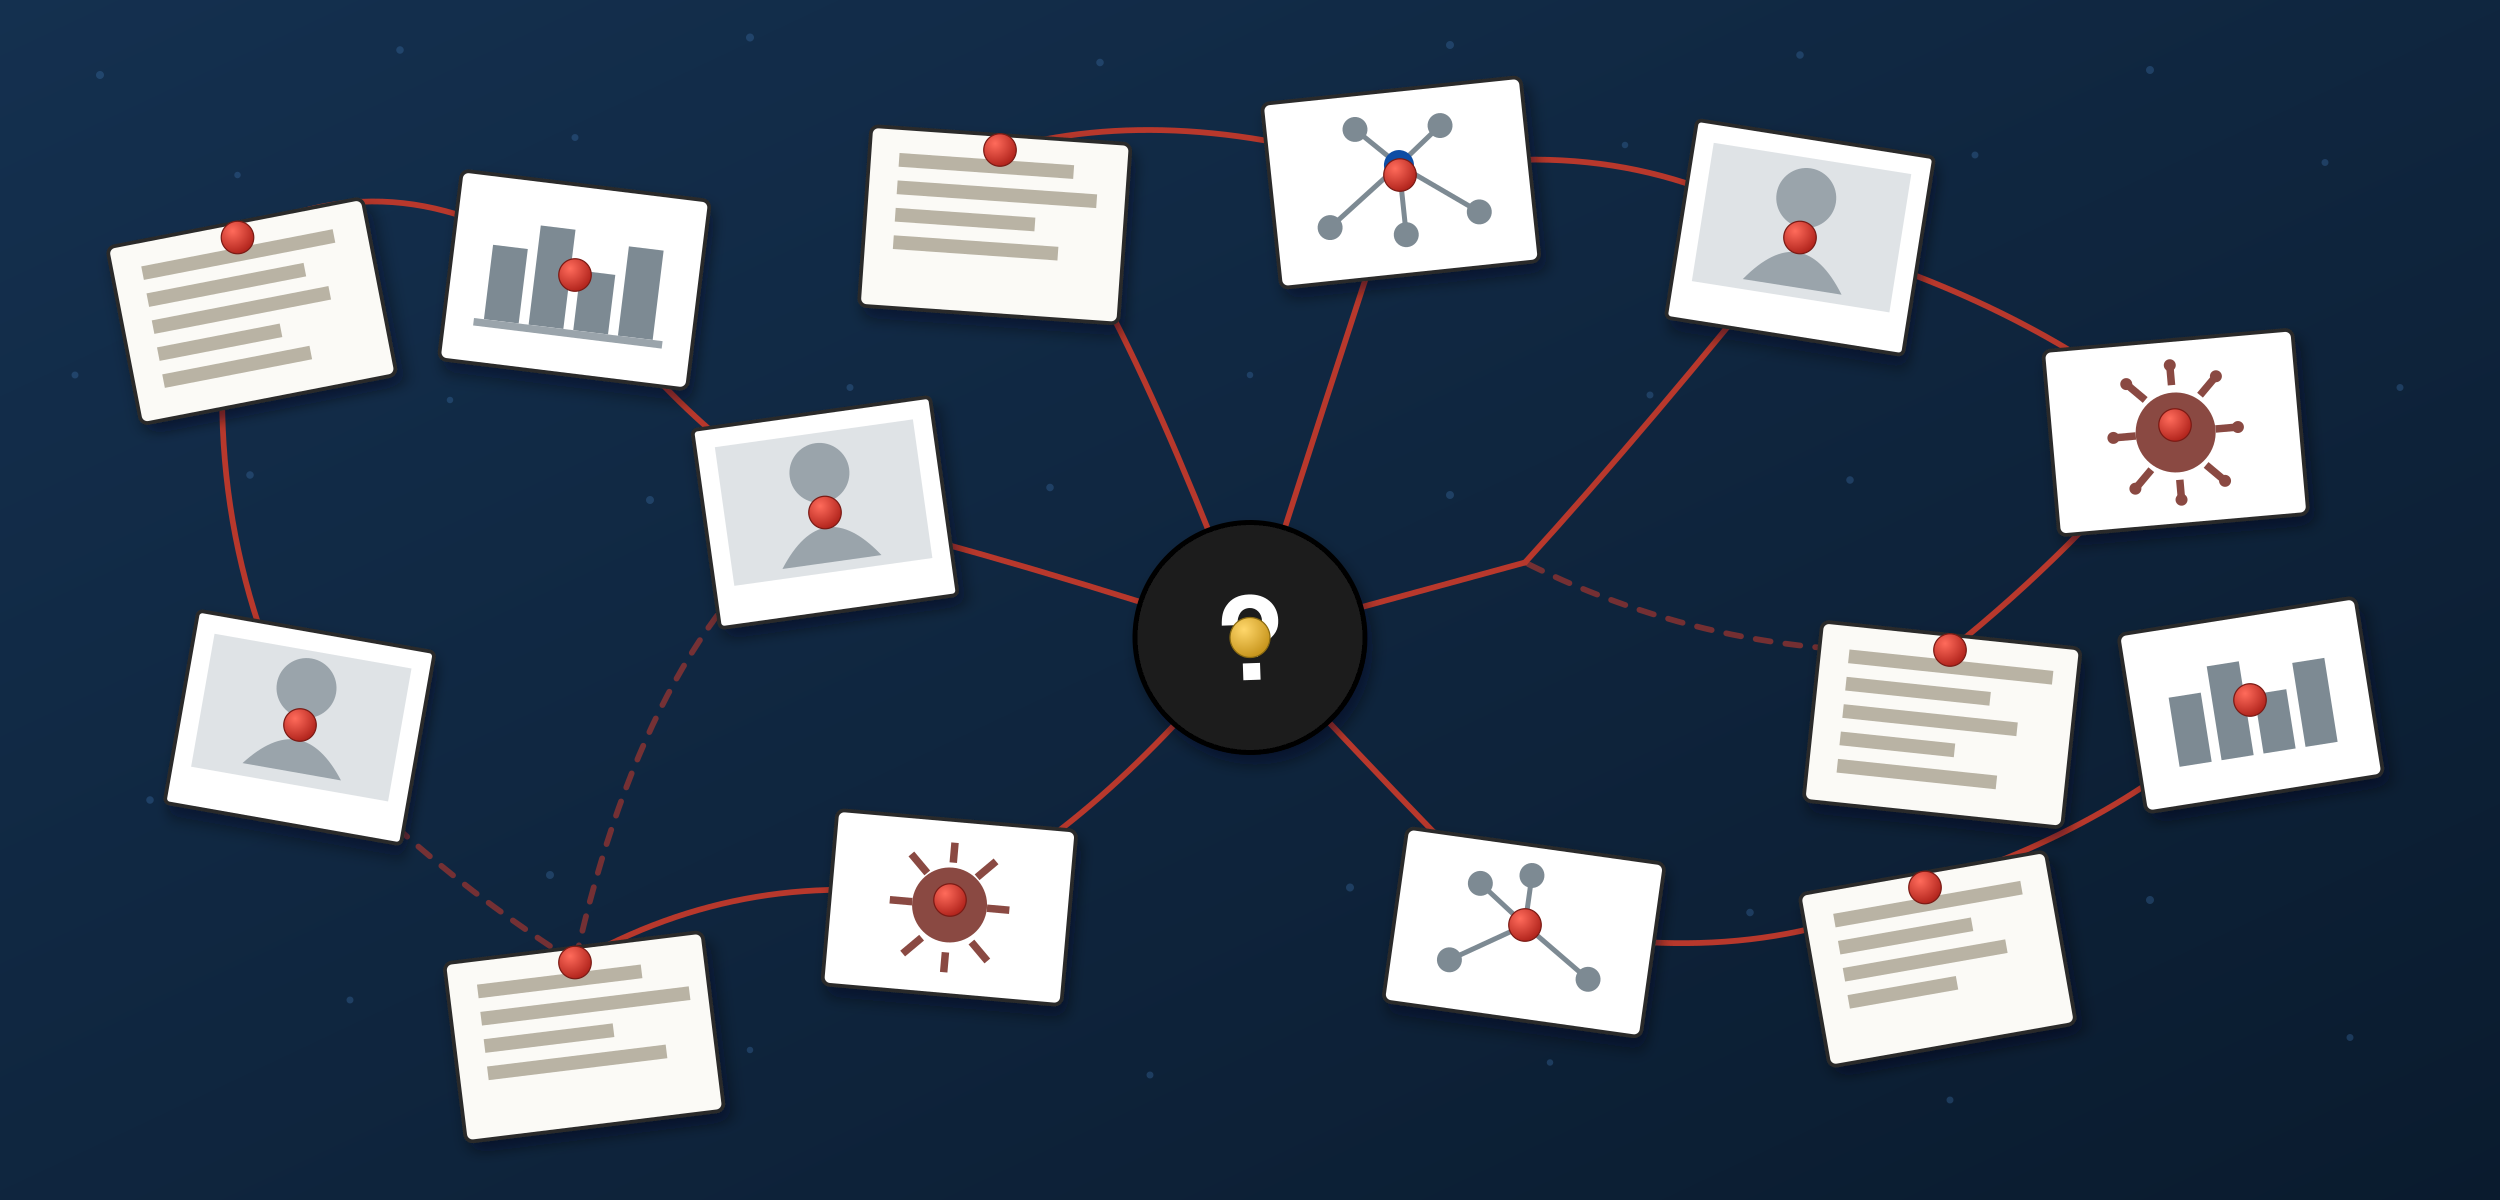
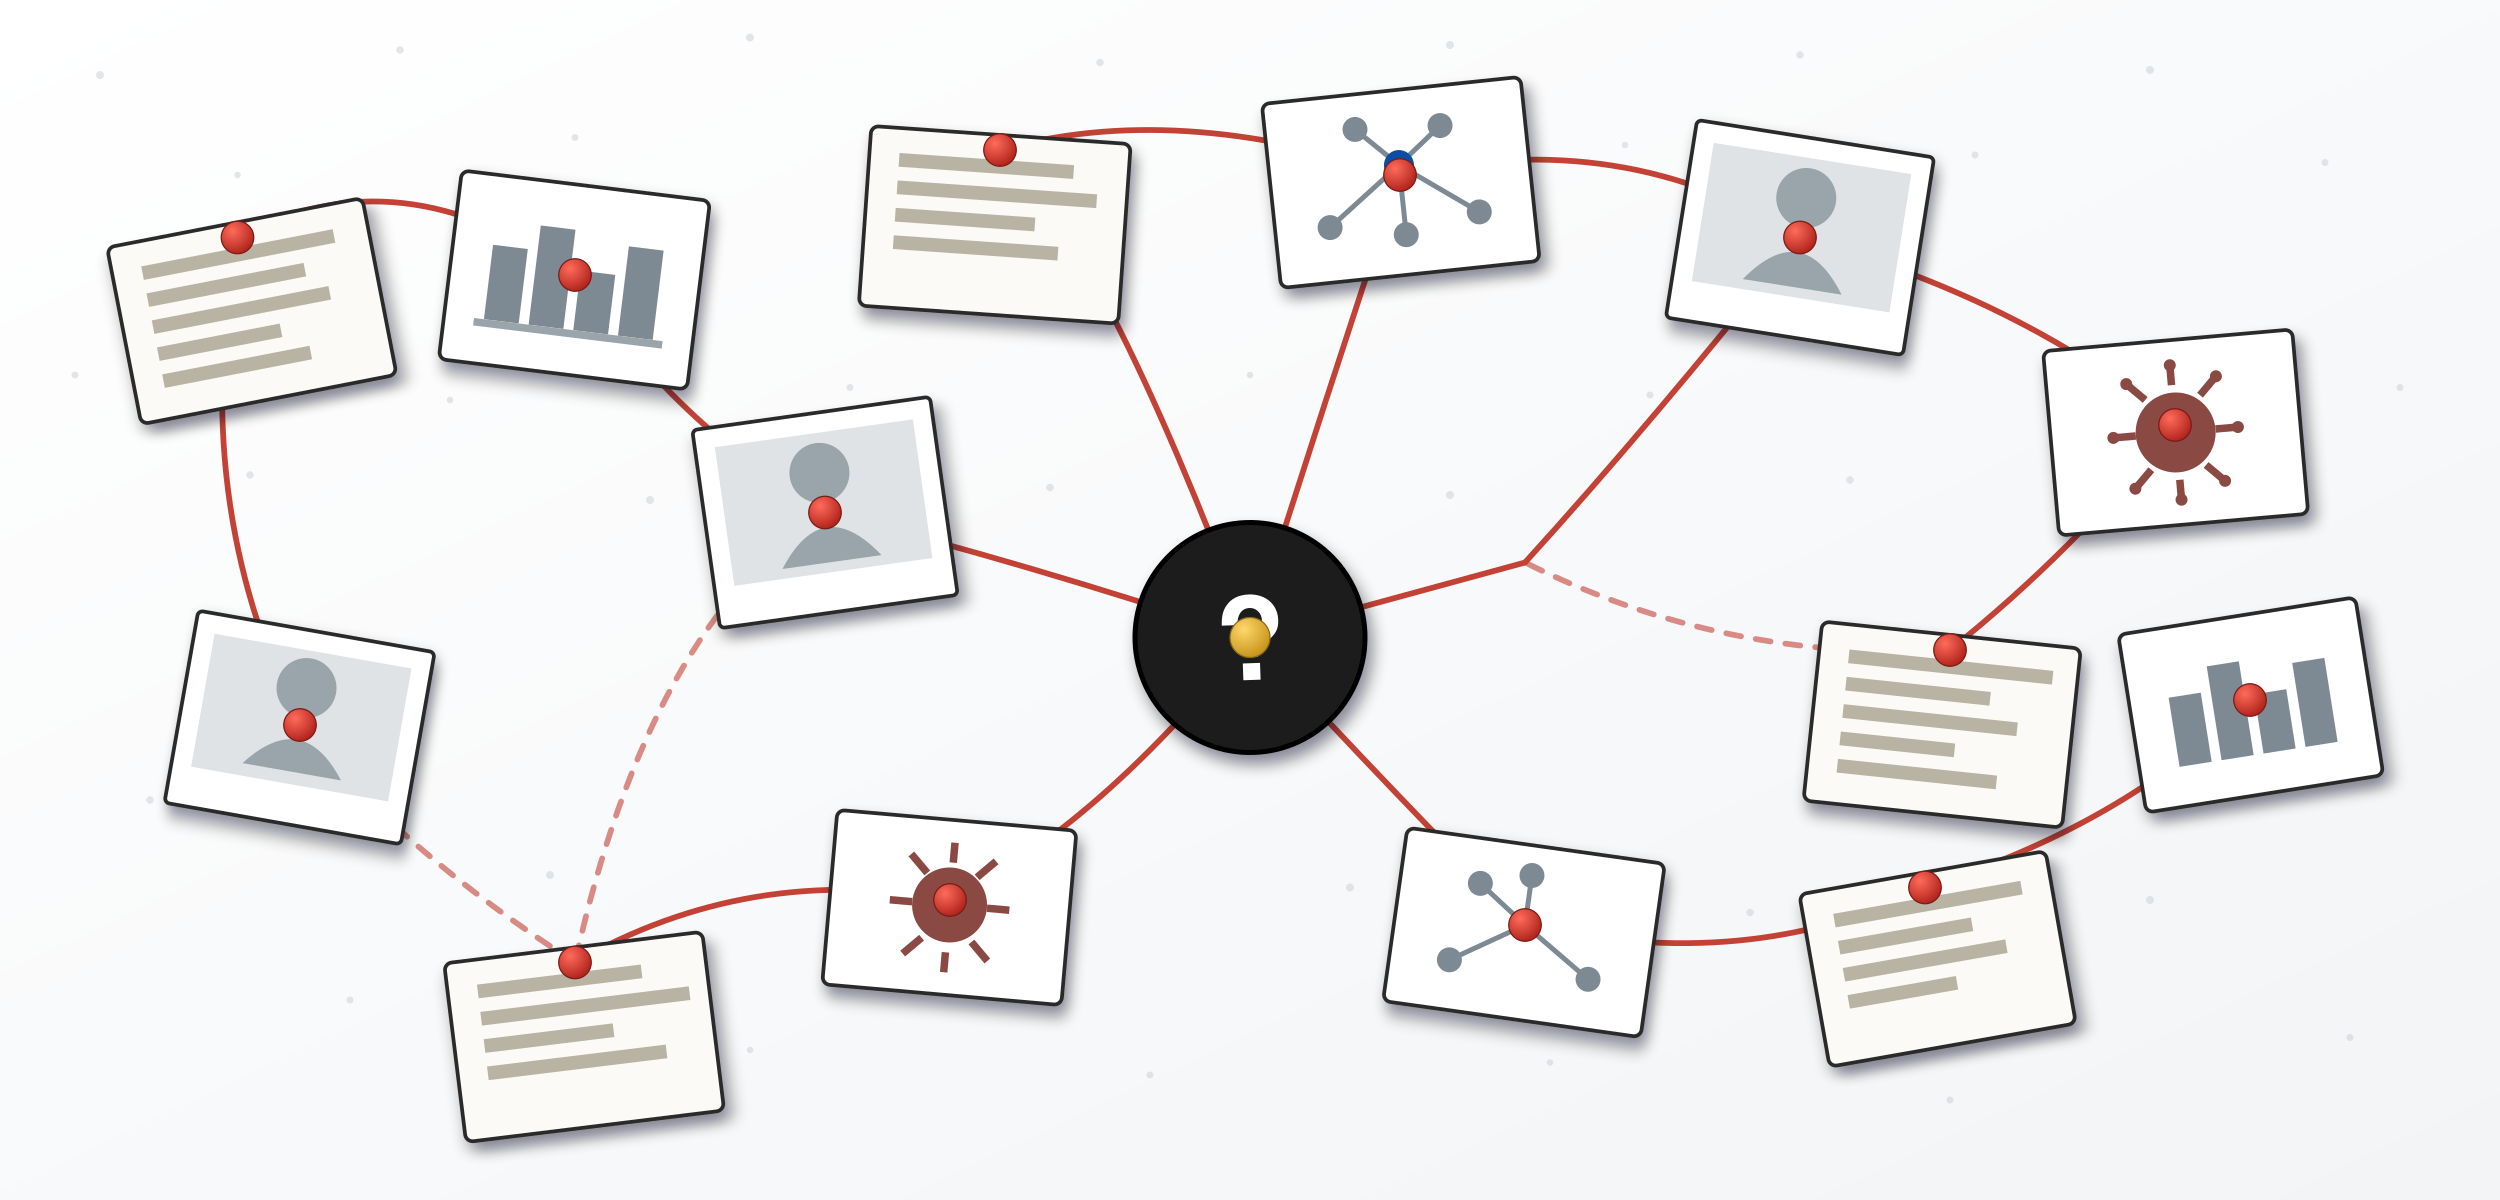
<svg xmlns="http://www.w3.org/2000/svg" viewBox="0 0 1000 480" width="1000" height="480" font-family="Helvetica, Arial, sans-serif">
  <defs>
    <radialGradient id="pin" cx="35%" cy="30%" r="70%">
      <stop offset="0%" stop-color="#ff6b5b" />
      <stop offset="100%" stop-color="#b3261e" />
    </radialGradient>
    <radialGradient id="pinGold" cx="35%" cy="30%" r="70%">
      <stop offset="0%" stop-color="#ffd76b" />
      <stop offset="100%" stop-color="#c8961e" />
    </radialGradient>
    <linearGradient id="cork" x1="0%" y1="0%" x2="100%" y2="100%">
-       <stop offset="0%" stop-color="#14304f" />
-       <stop offset="100%" stop-color="#0a1b2e" />
+       <stop offset="0%" stop-color="#ffffff" />
+       <stop offset="100%" stop-color="#f2f4f6" />
    </linearGradient>
    <filter id="cardShadow" x="-40%" y="-40%" width="180%" height="180%">
      <feDropShadow dx="2" dy="4" stdDeviation="3" flood-color="#000814" flood-opacity="0.45" />
    </filter>
  </defs>
  <rect x="0" y="0" width="1000" height="480" fill="url(#cork)" />
-   <g fill="#3d6fa8" opacity="0.35">
+   <g fill="#c7cdd3" opacity="0.5">
    <circle cx="40" cy="30" r="1.6" />
    <circle cx="95" cy="70" r="1.3" />
    <circle cx="160" cy="20" r="1.5" />
    <circle cx="230" cy="55" r="1.4" />
    <circle cx="300" cy="15" r="1.6" />
    <circle cx="370" cy="65" r="1.3" />
    <circle cx="440" cy="25" r="1.5" />
    <circle cx="510" cy="60" r="1.4" />
    <circle cx="580" cy="18" r="1.6" />
    <circle cx="650" cy="58" r="1.3" />
    <circle cx="720" cy="22" r="1.5" />
    <circle cx="790" cy="62" r="1.4" />
    <circle cx="860" cy="28" r="1.6" />
    <circle cx="930" cy="65" r="1.4" />
    <circle cx="30" cy="150" r="1.4" />
    <circle cx="100" cy="190" r="1.5" />
    <circle cx="180" cy="160" r="1.3" />
    <circle cx="260" cy="200" r="1.6" />
    <circle cx="340" cy="155" r="1.4" />
    <circle cx="420" cy="195" r="1.5" />
    <circle cx="500" cy="150" r="1.3" />
    <circle cx="580" cy="198" r="1.6" />
    <circle cx="660" cy="158" r="1.4" />
    <circle cx="740" cy="192" r="1.5" />
    <circle cx="820" cy="152" r="1.3" />
    <circle cx="900" cy="196" r="1.5" />
    <circle cx="960" cy="155" r="1.4" />
    <circle cx="60" cy="320" r="1.5" />
    <circle cx="140" cy="400" r="1.4" />
    <circle cx="220" cy="350" r="1.6" />
    <circle cx="300" cy="420" r="1.3" />
    <circle cx="380" cy="360" r="1.5" />
    <circle cx="460" cy="430" r="1.4" />
    <circle cx="540" cy="355" r="1.6" />
    <circle cx="620" cy="425" r="1.3" />
    <circle cx="700" cy="365" r="1.5" />
    <circle cx="780" cy="440" r="1.4" />
    <circle cx="860" cy="360" r="1.6" />
    <circle cx="940" cy="415" r="1.4" />
  </g>
  <g stroke="#c0392b" stroke-width="2.3" fill="none" opacity="0.95" stroke-linecap="round">
    <path d="M95,95 Q160,60 230,110" />
    <path d="M230,110 Q270,170 330,205" />
    <path d="M330,205 Q410,225 500,255" />
    <path d="M500,255 Q440,95 400,60" />
    <path d="M400,60 Q470,40 560,70" />
    <path d="M560,70 Q530,160 500,255" />
    <path d="M560,70 Q650,50 720,95" />
    <path d="M720,95 Q660,170 610,225" />
    <path d="M610,225 Q555,240 500,255" />
    <path d="M720,95 Q810,120 870,170" />
    <path d="M870,170 Q830,220 780,260" />
    <path d="M780,260 Q690,265 610,225" stroke-dasharray="6 6" opacity="0.6" />
    <path d="M500,255 Q440,330 380,360" />
    <path d="M380,360 Q300,345 230,385" />
    <path d="M230,385 Q160,340 120,290" stroke-dasharray="6 6" opacity="0.6" />
    <path d="M500,255 Q560,320 610,370" />
    <path d="M610,370 Q700,390 770,355" />
    <path d="M770,355 Q850,330 900,280" />
    <path d="M95,95 Q75,200 120,290" />
    <path d="M330,205 Q260,250 230,385" opacity="0.6" stroke-dasharray="6 6" />
  </g>
  <g filter="url(#cardShadow)" transform="translate(95,95) rotate(-11)">
    <rect x="-52" y="-6" width="104" height="72" rx="3" fill="#fbfaf6" stroke="#2b2b2b" stroke-width="1.5" />
    <rect x="-40" y="4" width="78" height="5.5" fill="#b9b3a4" />
    <rect x="-40" y="15" width="64" height="5.5" fill="#b9b3a4" />
    <rect x="-40" y="26" width="72" height="5.5" fill="#b9b3a4" />
    <rect x="-40" y="37" width="50" height="5.5" fill="#b9b3a4" />
    <rect x="-40" y="48" width="60" height="5.5" fill="#b9b3a4" />
  </g>
  <g filter="url(#cardShadow)" transform="translate(230,110) rotate(7)">
    <rect x="-50" y="-36" width="100" height="76" rx="3" fill="#ffffff" stroke="#2b2b2b" stroke-width="1.5" />
    <rect x="-34" y="-8" width="14" height="30" fill="#7d8a93" />
    <rect x="-16" y="-18" width="14" height="40" fill="#7d8a93" />
    <rect x="2" y="-2" width="14" height="24" fill="#7d8a93" />
    <rect x="20" y="-14" width="14" height="36" fill="#7d8a93" />
    <rect x="-38" y="22" width="76" height="3" fill="#9aa4ab" />
  </g>
  <g filter="url(#cardShadow)" transform="translate(330,205) rotate(-8)">
    <rect x="-48" y="-40" width="96" height="80" rx="2" fill="#ffffff" stroke="#2b2b2b" stroke-width="1.5" />
    <rect x="-40" y="-32" width="80" height="56" fill="#dfe3e6" />
    <circle cx="0" cy="-16" r="12" fill="#9aa4ab" />
    <path d="M-20,20 Q0,-8 20,20 Z" fill="#9aa4ab" />
  </g>
  <g filter="url(#cardShadow)" transform="translate(400,60) rotate(4)">
    <rect x="-52" y="-6" width="104" height="72" rx="3" fill="#fbfaf6" stroke="#2b2b2b" stroke-width="1.5" />
    <rect x="-40" y="4" width="70" height="5.5" fill="#b9b3a4" />
    <rect x="-40" y="15" width="80" height="5.5" fill="#b9b3a4" />
    <rect x="-40" y="26" width="56" height="5.5" fill="#b9b3a4" />
    <rect x="-40" y="37" width="66" height="5.5" fill="#b9b3a4" />
  </g>
  <g filter="url(#cardShadow)" transform="translate(560,70) rotate(-6)">
    <rect x="-52" y="-34" width="104" height="74" rx="3" fill="#ffffff" stroke="#2b2b2b" stroke-width="1.5" />
    <g stroke="#7d8a93" stroke-width="2">
      <line x1="0" y1="-4" x2="-30" y2="18" />
      <line x1="0" y1="-4" x2="30" y2="18" />
      <line x1="0" y1="-4" x2="0" y2="24" />
      <line x1="0" y1="-4" x2="-16" y2="-20" />
      <line x1="0" y1="-4" x2="18" y2="-18" />
    </g>
    <circle cx="0" cy="-4" r="6" fill="#0d4da5" />
    <circle cx="-30" cy="18" r="5" fill="#7d8a93" />
    <circle cx="30" cy="18" r="5" fill="#7d8a93" />
    <circle cx="0" cy="24" r="5" fill="#7d8a93" />
    <circle cx="-16" cy="-20" r="5" fill="#7d8a93" />
    <circle cx="18" cy="-18" r="5" fill="#7d8a93" />
  </g>
  <g filter="url(#cardShadow)" transform="translate(720,95) rotate(9)">
    <rect x="-48" y="-40" width="96" height="80" rx="2" fill="#ffffff" stroke="#2b2b2b" stroke-width="1.5" />
    <rect x="-40" y="-32" width="80" height="56" fill="#dfe3e6" />
    <circle cx="0" cy="-16" r="12" fill="#9aa4ab" />
    <path d="M-20,20 Q0,-8 20,20 Z" fill="#9aa4ab" />
  </g>
  <g filter="url(#cardShadow)" transform="translate(870,170) rotate(-5)">
    <rect x="-50" y="-34" width="100" height="74" rx="3" fill="#ffffff" stroke="#2b2b2b" stroke-width="1.5" />
    <g>
      <circle cx="0" cy="3" r="16" fill="#8a4a42" />
      <g stroke="#8a4a42" stroke-width="3">
        <line x1="0" y1="-16" x2="0" y2="-24" />
        <line x1="11" y1="-11" x2="18" y2="-18" />
        <line x1="16" y1="3" x2="25" y2="3" />
        <line x1="11" y1="17" x2="18" y2="24" />
        <line x1="0" y1="22" x2="0" y2="30" />
        <line x1="-11" y1="17" x2="-18" y2="24" />
        <line x1="-16" y1="3" x2="-25" y2="3" />
        <line x1="-11" y1="-11" x2="-18" y2="-18" />
      </g>
      <circle cx="0" cy="-24" r="2.4" fill="#8a4a42" />
      <circle cx="18" cy="-18" r="2.4" fill="#8a4a42" />
      <circle cx="25" cy="3" r="2.4" fill="#8a4a42" />
      <circle cx="18" cy="24" r="2.4" fill="#8a4a42" />
      <circle cx="0" cy="30" r="2.4" fill="#8a4a42" />
      <circle cx="-18" cy="24" r="2.4" fill="#8a4a42" />
      <circle cx="-25" cy="3" r="2.4" fill="#8a4a42" />
      <circle cx="-18" cy="-18" r="2.4" fill="#8a4a42" />
    </g>
  </g>
  <g filter="url(#cardShadow)" transform="translate(780,260) rotate(6)">
    <rect x="-52" y="-6" width="104" height="72" rx="3" fill="#fbfaf6" stroke="#2b2b2b" stroke-width="1.5" />
    <rect x="-40" y="4" width="82" height="5.5" fill="#b9b3a4" />
    <rect x="-40" y="15" width="58" height="5.5" fill="#b9b3a4" />
    <rect x="-40" y="26" width="70" height="5.5" fill="#b9b3a4" />
    <rect x="-40" y="37" width="46" height="5.5" fill="#b9b3a4" />
    <rect x="-40" y="48" width="64" height="5.5" fill="#b9b3a4" />
  </g>
  <g filter="url(#cardShadow)" transform="translate(900,280) rotate(-9)">
    <rect x="-48" y="-34" width="96" height="72" rx="3" fill="#ffffff" stroke="#2b2b2b" stroke-width="1.5" />
    <rect x="-32" y="-6" width="13" height="28" fill="#7d8a93" />
    <rect x="-15" y="-16" width="13" height="38" fill="#7d8a93" />
    <rect x="2" y="-2" width="13" height="24" fill="#7d8a93" />
    <rect x="19" y="-12" width="13" height="34" fill="#7d8a93" />
  </g>
  <g filter="url(#cardShadow)" transform="translate(120,290) rotate(10)">
    <rect x="-48" y="-38" width="96" height="78" rx="2" fill="#ffffff" stroke="#2b2b2b" stroke-width="1.5" />
    <rect x="-40" y="-30" width="80" height="54" fill="#dfe3e6" />
    <circle cx="0" cy="-15" r="12" fill="#9aa4ab" />
    <path d="M-20,19 Q0,-7 20,19 Z" fill="#9aa4ab" />
  </g>
  <g filter="url(#cardShadow)" transform="translate(230,385) rotate(-7)">
    <rect x="-52" y="-6" width="104" height="72" rx="3" fill="#fbfaf6" stroke="#2b2b2b" stroke-width="1.5" />
    <rect x="-40" y="4" width="66" height="5.5" fill="#b9b3a4" />
    <rect x="-40" y="15" width="84" height="5.5" fill="#b9b3a4" />
    <rect x="-40" y="26" width="52" height="5.5" fill="#b9b3a4" />
    <rect x="-40" y="37" width="72" height="5.5" fill="#b9b3a4" />
  </g>
  <g filter="url(#cardShadow)" transform="translate(380,360) rotate(5)">
    <rect x="-48" y="-32" width="96" height="70" rx="3" fill="#ffffff" stroke="#2b2b2b" stroke-width="1.5" />
    <g>
      <circle cx="0" cy="2" r="15" fill="#8a4a42" />
      <g stroke="#8a4a42" stroke-width="3">
        <line x1="0" y1="-15" x2="0" y2="-23" />
        <line x1="10" y1="-10" x2="17" y2="-17" />
        <line x1="15" y1="2" x2="24" y2="2" />
        <line x1="10" y1="16" x2="17" y2="23" />
        <line x1="0" y1="21" x2="0" y2="29" />
        <line x1="-10" y1="16" x2="-17" y2="23" />
        <line x1="-15" y1="2" x2="-24" y2="2" />
        <line x1="-10" y1="-10" x2="-17" y2="-17" />
      </g>
    </g>
  </g>
  <g filter="url(#cardShadow)" transform="translate(610,370) rotate(8)">
    <rect x="-52" y="-32" width="104" height="70" rx="3" fill="#ffffff" stroke="#2b2b2b" stroke-width="1.5" />
    <g stroke="#7d8a93" stroke-width="2">
      <line x1="0" y1="0" x2="-28" y2="18" />
      <line x1="0" y1="0" x2="28" y2="18" />
      <line x1="0" y1="0" x2="0" y2="-20" />
      <line x1="0" y1="0" x2="-20" y2="-14" />
    </g>
    <circle cx="0" cy="0" r="6" fill="#0d4da5" />
    <circle cx="-28" cy="18" r="5" fill="#7d8a93" />
    <circle cx="28" cy="18" r="5" fill="#7d8a93" />
    <circle cx="0" cy="-20" r="5" fill="#7d8a93" />
    <circle cx="-20" cy="-14" r="5" fill="#7d8a93" />
  </g>
  <g filter="url(#cardShadow)" transform="translate(770,355) rotate(-10)">
    <rect x="-50" y="-6" width="100" height="70" rx="3" fill="#fbfaf6" stroke="#2b2b2b" stroke-width="1.5" />
    <rect x="-38" y="4" width="76" height="5.5" fill="#b9b3a4" />
    <rect x="-38" y="15" width="54" height="5.5" fill="#b9b3a4" />
    <rect x="-38" y="26" width="66" height="5.5" fill="#b9b3a4" />
    <rect x="-38" y="37" width="44" height="5.5" fill="#b9b3a4" />
  </g>
  <g filter="url(#cardShadow)" transform="translate(900,280) rotate(0)" opacity="0" />
  <g filter="url(#cardShadow)" transform="translate(870,170) rotate(0)" opacity="0" />
  <g filter="url(#cardShadow)" transform="translate(500,255) rotate(-2)">
    <circle cx="0" cy="0" r="46" fill="#1c1c1c" stroke="#000000" stroke-width="2" />
    <text x="0" y="17" font-size="46" font-weight="bold" fill="#ffffff" text-anchor="middle">?</text>
  </g>
  <g>
    <circle cx="95" cy="95" r="6.5" fill="url(#pin)" stroke="#7a1a14" stroke-width="0.5" />
    <circle cx="230" cy="110" r="6.5" fill="url(#pin)" stroke="#7a1a14" stroke-width="0.5" />
    <circle cx="330" cy="205" r="6.5" fill="url(#pin)" stroke="#7a1a14" stroke-width="0.5" />
    <circle cx="400" cy="60" r="6.5" fill="url(#pin)" stroke="#7a1a14" stroke-width="0.5" />
    <circle cx="560" cy="70" r="6.5" fill="url(#pin)" stroke="#7a1a14" stroke-width="0.5" />
    <circle cx="720" cy="95" r="6.5" fill="url(#pin)" stroke="#7a1a14" stroke-width="0.5" />
    <circle cx="870" cy="170" r="6.5" fill="url(#pin)" stroke="#7a1a14" stroke-width="0.5" />
    <circle cx="780" cy="260" r="6.5" fill="url(#pin)" stroke="#7a1a14" stroke-width="0.5" />
    <circle cx="900" cy="280" r="6.5" fill="url(#pin)" stroke="#7a1a14" stroke-width="0.5" />
    <circle cx="120" cy="290" r="6.5" fill="url(#pin)" stroke="#7a1a14" stroke-width="0.5" />
    <circle cx="230" cy="385" r="6.5" fill="url(#pin)" stroke="#7a1a14" stroke-width="0.5" />
    <circle cx="380" cy="360" r="6.5" fill="url(#pin)" stroke="#7a1a14" stroke-width="0.5" />
    <circle cx="610" cy="370" r="6.5" fill="url(#pin)" stroke="#7a1a14" stroke-width="0.5" />
    <circle cx="770" cy="355" r="6.5" fill="url(#pin)" stroke="#7a1a14" stroke-width="0.5" />
    <circle cx="500" cy="255" r="8" fill="url(#pinGold)" stroke="#8a6a10" stroke-width="0.5" />
  </g>
</svg>
